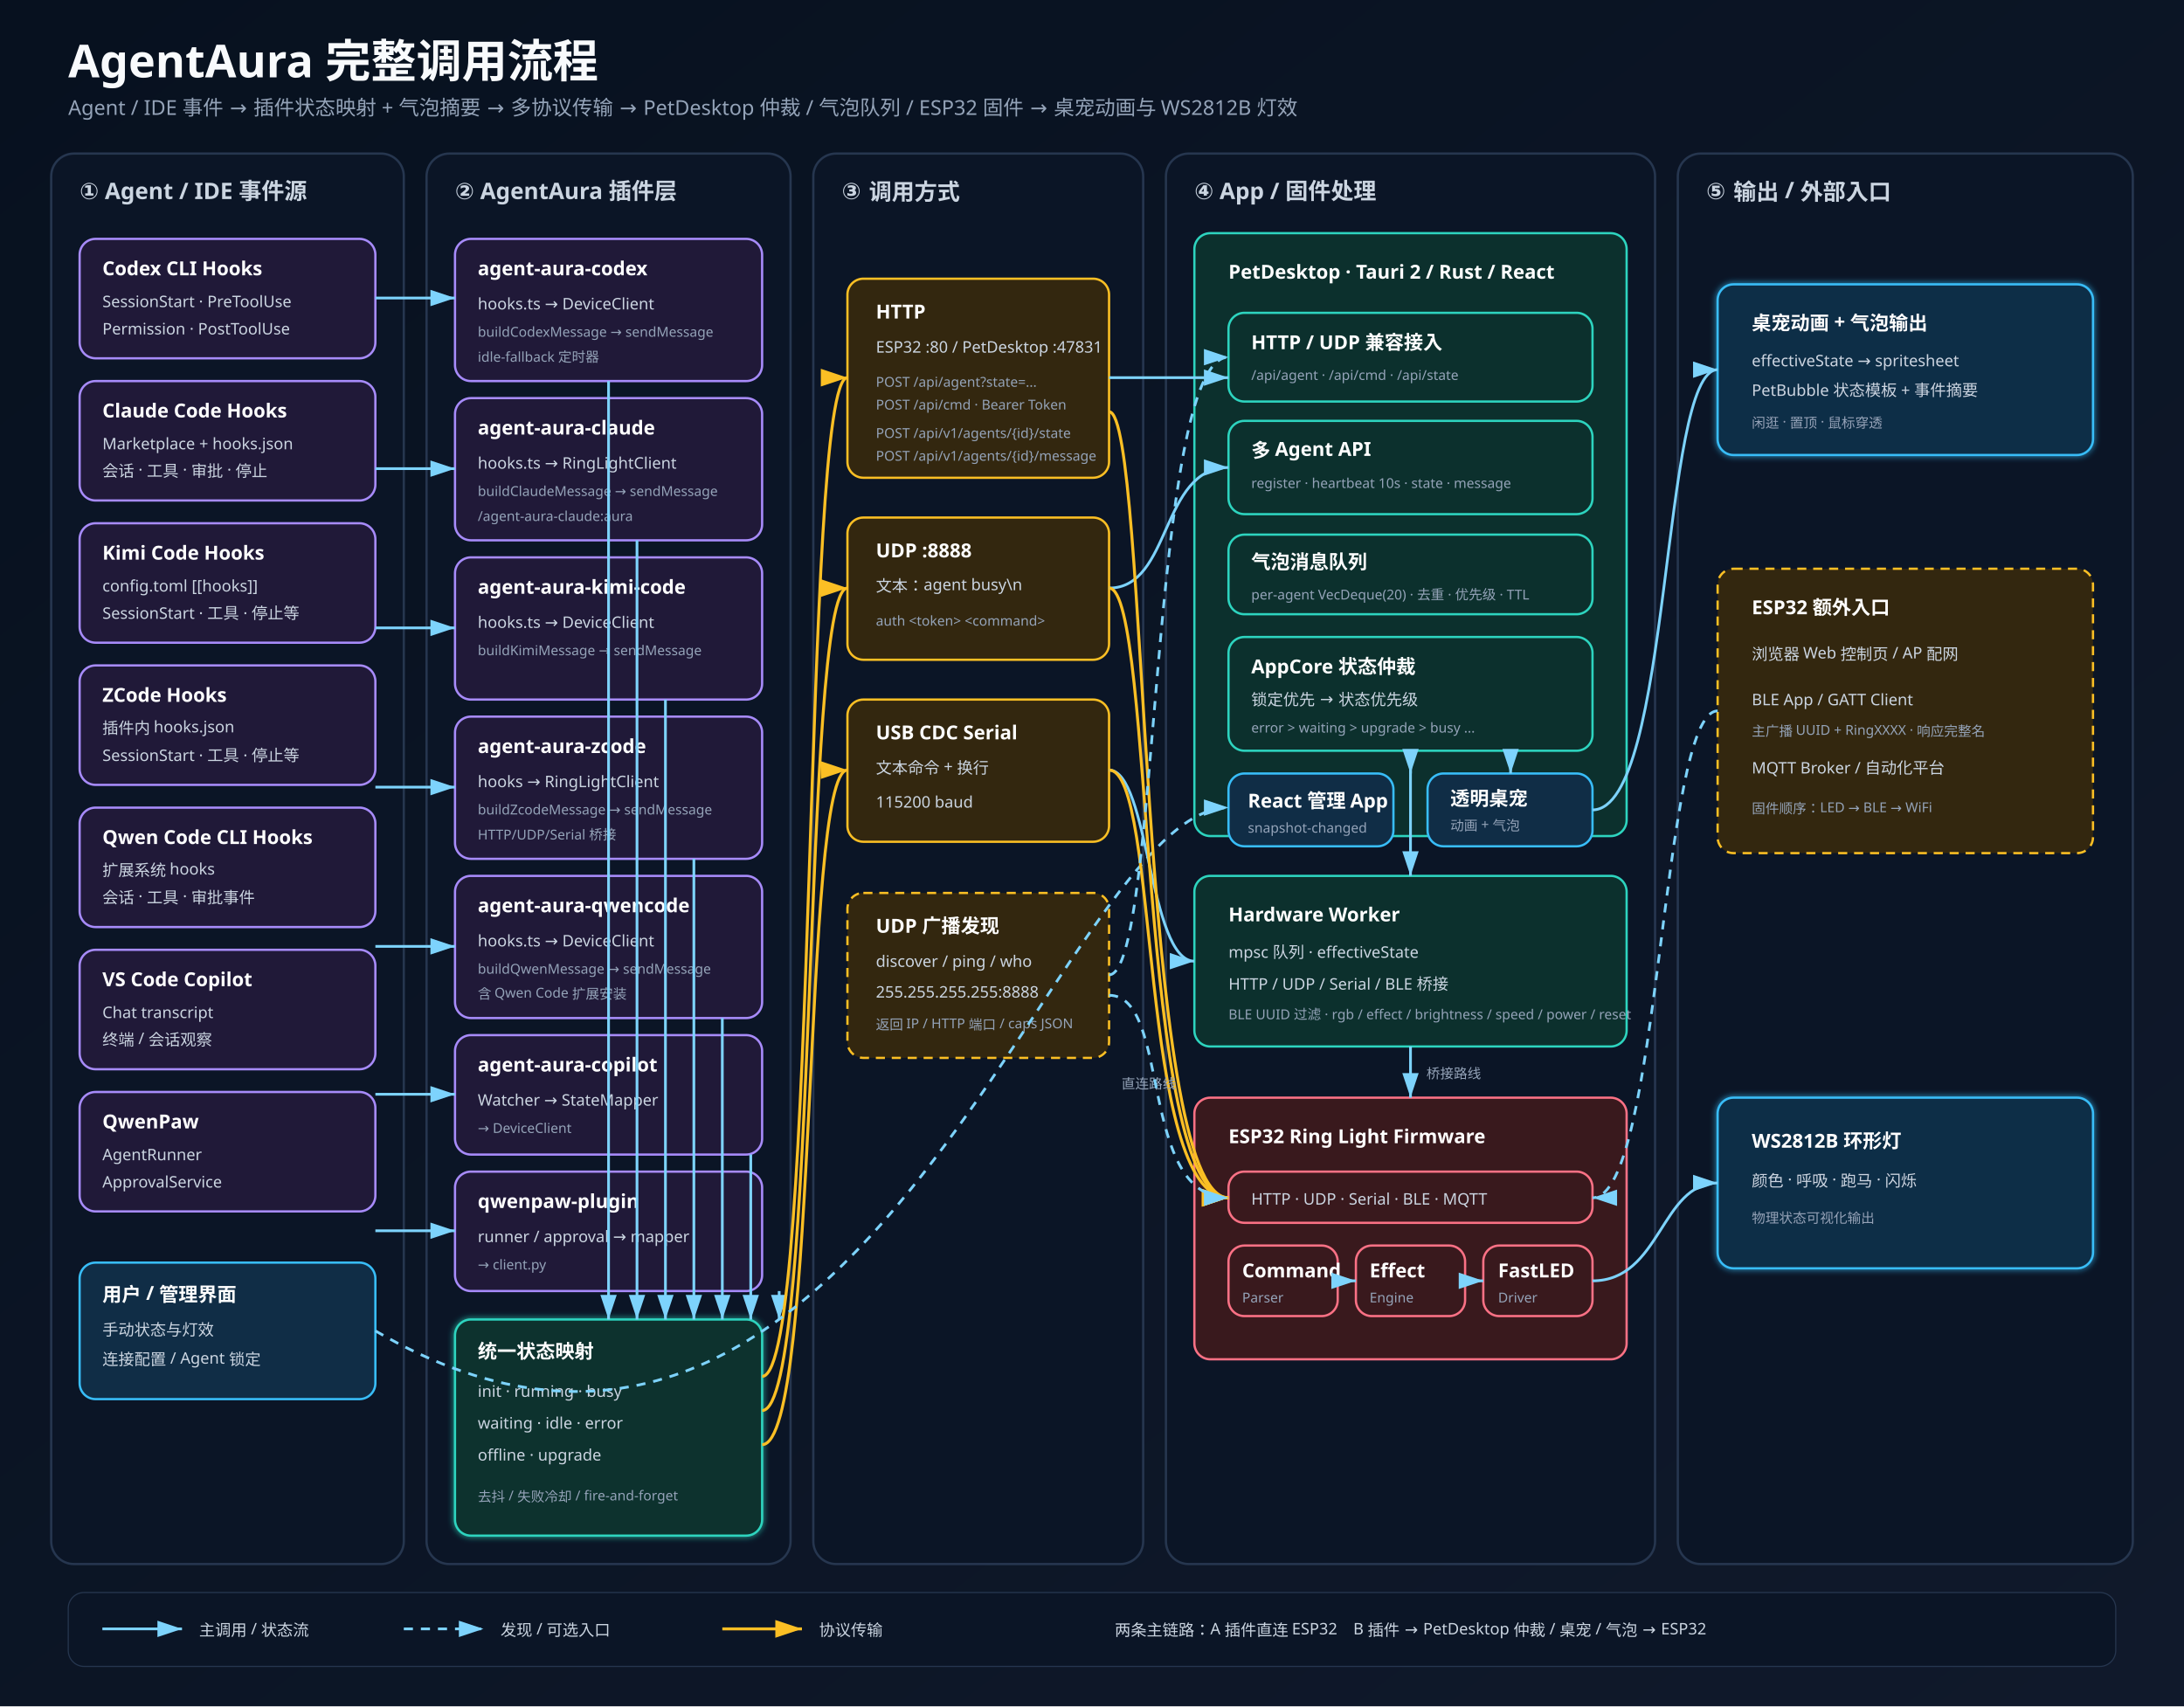
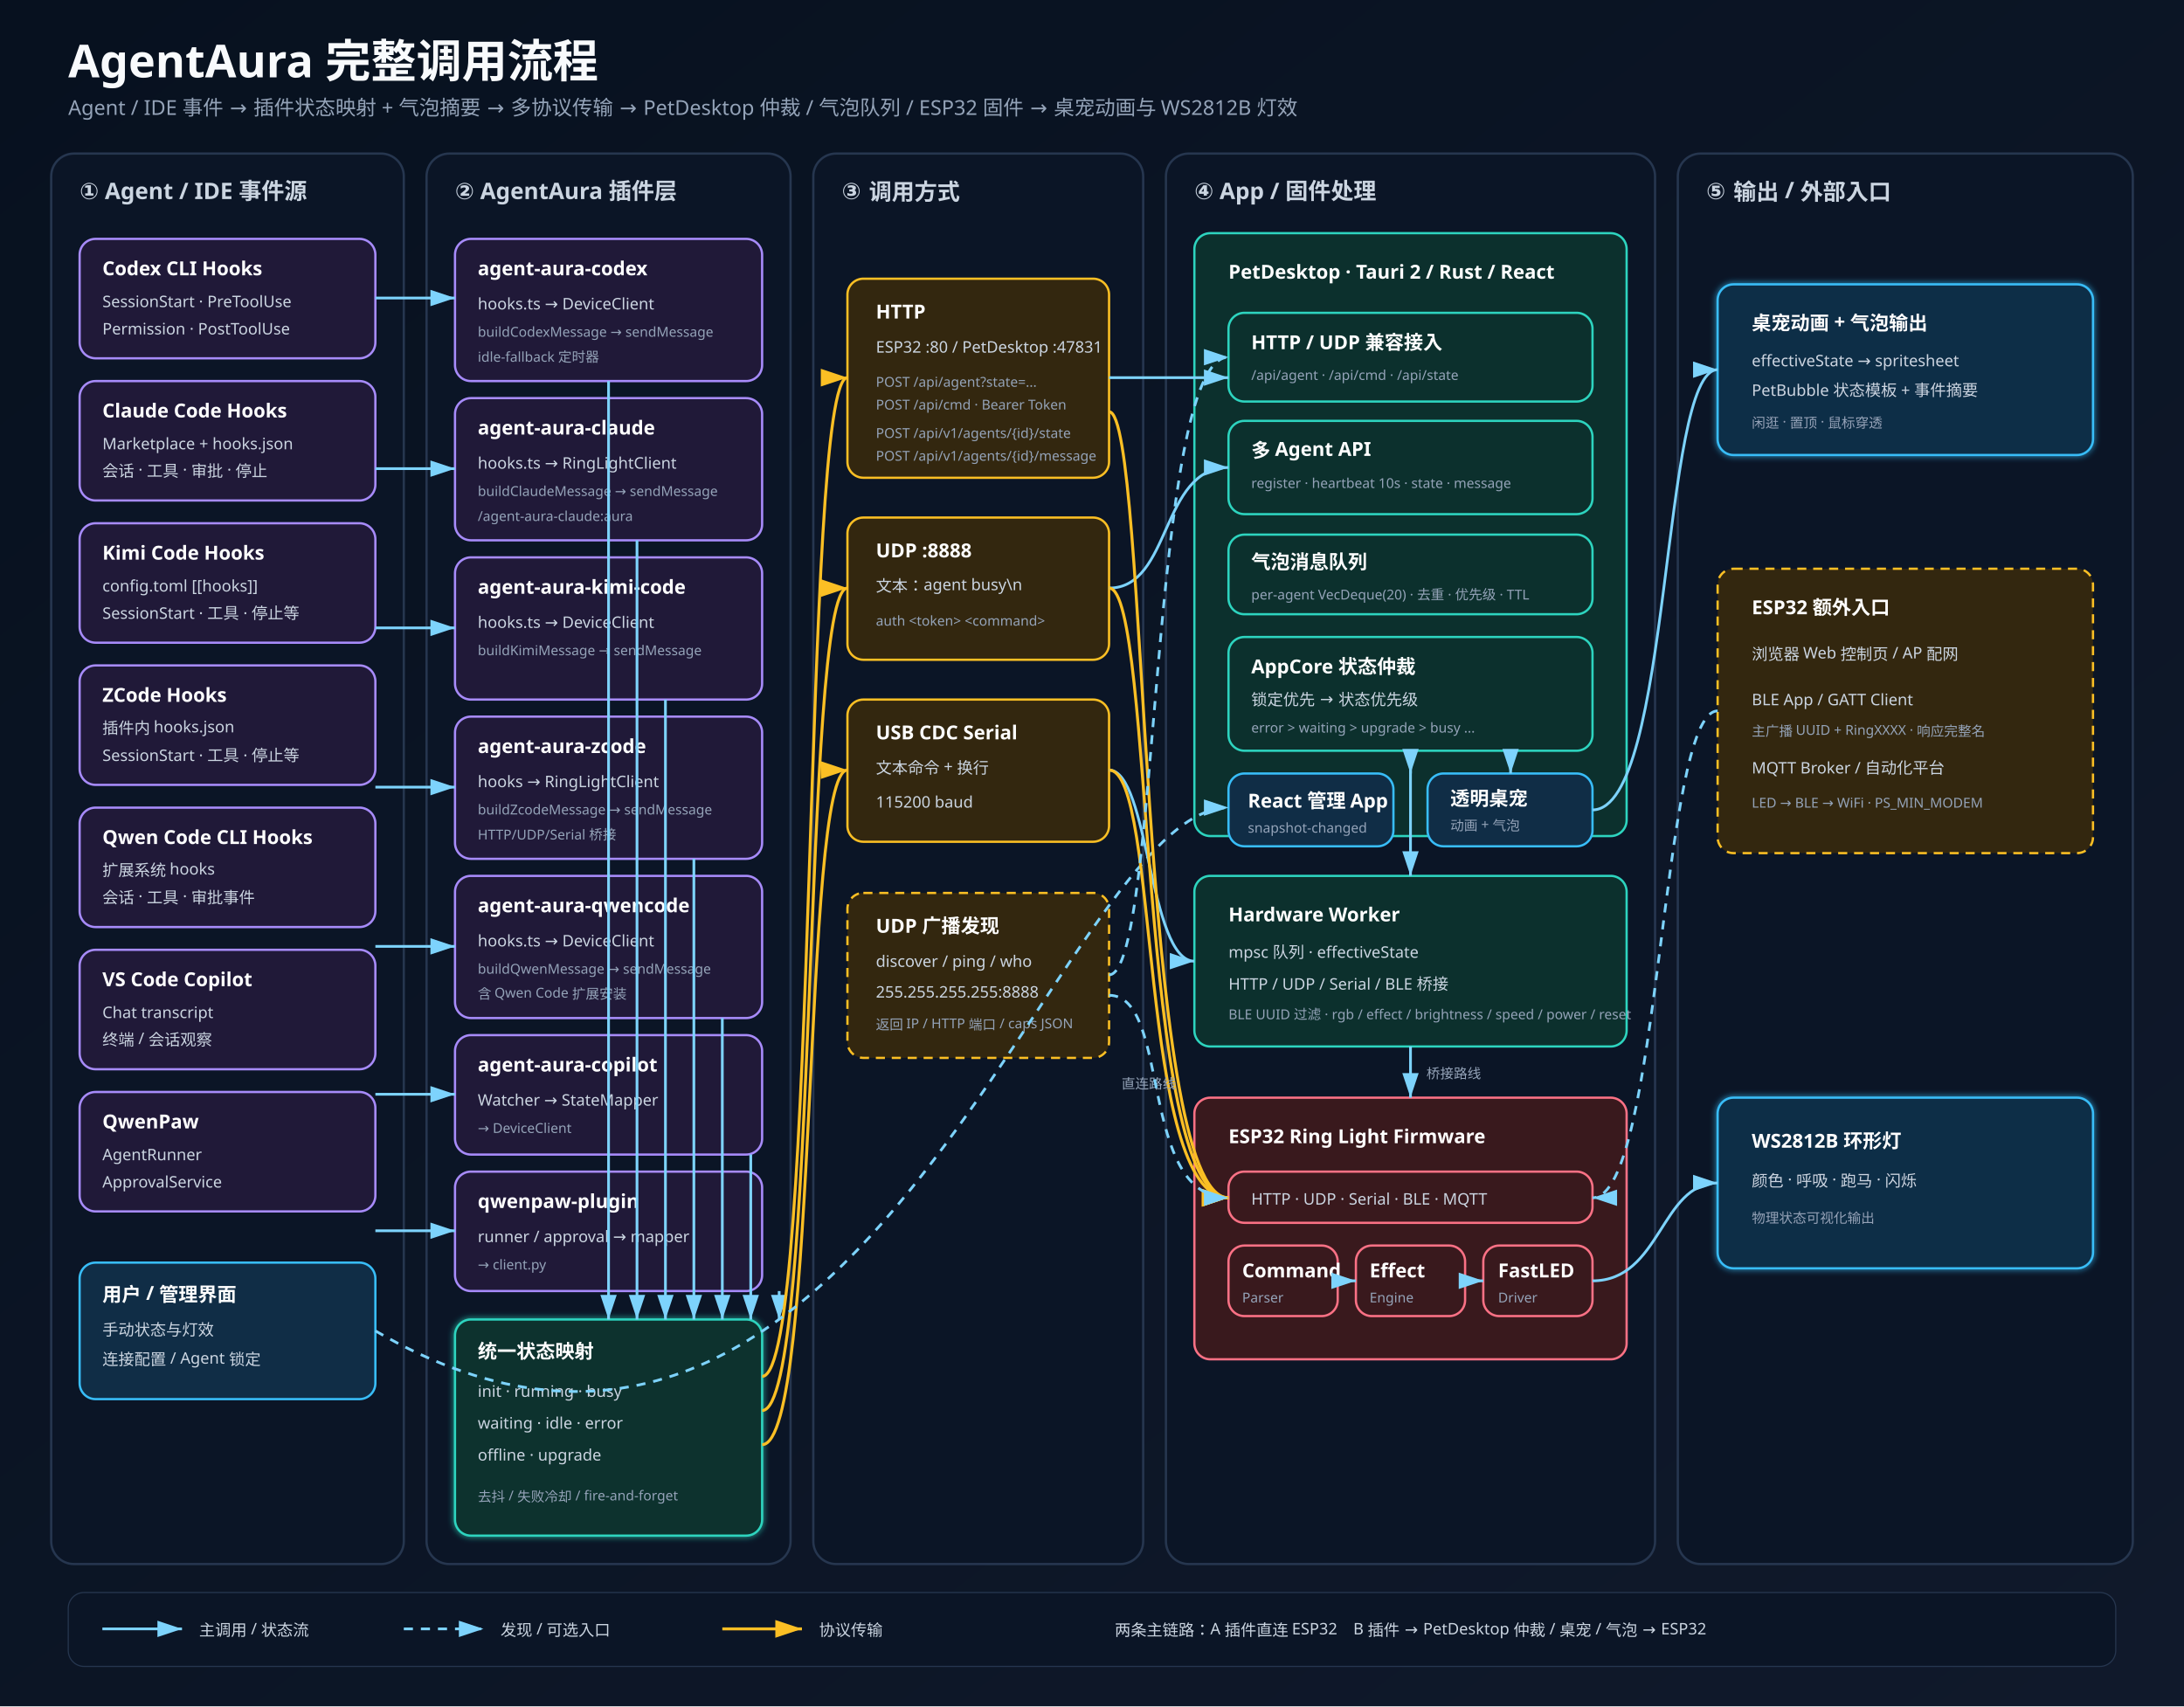
<svg xmlns="http://www.w3.org/2000/svg" width="1920" height="1500" viewBox="0 0 1920 1500">
  <defs>
    <linearGradient id="bg" x1="0" y1="0" x2="1" y2="1">
      <stop stop-color="#07111f" />
      <stop offset="1" stop-color="#10192b" />
    </linearGradient>
    <filter id="glow">
      <feGaussianBlur stdDeviation="3" result="b" />
      <feMerge>
        <feMergeNode in="b" />
        <feMergeNode in="SourceGraphic" />
      </feMerge>
    </filter>
    <marker id="arrow" markerWidth="10" markerHeight="10" refX="9" refY="3" orient="auto">
      <path d="M0,0 L0,6 L9,3 z" fill="#7dd3fc" />
    </marker>
    <marker id="arrowAmber" markerWidth="10" markerHeight="10" refX="9" refY="3" orient="auto">
      <path d="M0,0 L0,6 L9,3 z" fill="#fbbf24" />
    </marker>
    <style>
      .title{font:700 40px 'Microsoft YaHei',sans-serif;fill:#f8fafc}.sub{font:18px 'Microsoft YaHei',sans-serif;fill:#94a3b8}
      .lane{fill:#0b1526;stroke:#26364f;stroke-width:2}.laneTitle{font:700 20px 'Microsoft YaHei',sans-serif;fill:#cbd5e1}
      .box{rx:14;stroke-width:2}.agent{fill:#201938;stroke:#a78bfa}.proto{fill:#33270f;stroke:#fbbf24}.desk{fill:#0c302d;stroke:#2dd4bf}.hw{fill:#39191d;stroke:#fb7185}.out{fill:#102d46;stroke:#38bdf8}
      .h{font:700 17px 'Microsoft YaHei',sans-serif;fill:#fff}.t{font:14px 'Microsoft YaHei',sans-serif;fill:#cbd5e1}.tiny{font:12px 'Microsoft YaHei',sans-serif;fill:#94a3b8}
      .line{fill:none;stroke:#7dd3fc;stroke-width:2.4;marker-end:url(#arrow)}.amber{fill:none;stroke:#fbbf24;stroke-width:2.6;marker-end:url(#arrowAmber)}.dash{stroke-dasharray:8 7}
    </style>
  </defs>
  <rect width="1920" height="1500" fill="url(#bg)" />
  <text x="60" y="68" class="title">AgentAura 完整调用流程</text>
  <text x="60" y="101" class="sub">Agent / IDE 事件 → 插件状态映射 + 气泡摘要 → 多协议传输 → PetDesktop 仲裁 / 气泡队列 / ESP32 固件 → 桌宠动画与 WS2812B 灯效</text>
  <rect x="45" y="135" width="310" height="1240" rx="20" class="lane" />
  <text x="70" y="175" class="laneTitle">① Agent / IDE 事件源</text>
  <rect x="375" y="135" width="320" height="1240" rx="20" class="lane" />
  <text x="400" y="175" class="laneTitle">② AgentAura 插件层</text>
  <rect x="715" y="135" width="290" height="1240" rx="20" class="lane" />
  <text x="740" y="175" class="laneTitle">③ 调用方式</text>
  <rect x="1025" y="135" width="430" height="1240" rx="20" class="lane" />
  <text x="1050" y="175" class="laneTitle">④ App / 固件处理</text>
  <rect x="1475" y="135" width="400" height="1240" rx="20" class="lane" />
  <text x="1500" y="175" class="laneTitle">⑤ 输出 / 外部入口</text>
  <g>
    <rect x="70" y="210" width="260" height="105" class="box agent" />
    <text x="90" y="242" class="h">Codex CLI Hooks</text>
    <text x="90" y="270" class="t">SessionStart · PreToolUse</text>
    <text x="90" y="294" class="t">Permission · PostToolUse</text>
  </g>
  <g>
    <rect x="70" y="335" width="260" height="105" class="box agent" />
    <text x="90" y="367" class="h">Claude Code Hooks</text>
    <text x="90" y="395" class="t">Marketplace + hooks.json</text>
    <text x="90" y="419" class="t">会话 · 工具 · 审批 · 停止</text>
  </g>
  <g>
    <rect x="70" y="460" width="260" height="105" class="box agent" />
    <text x="90" y="492" class="h">Kimi Code Hooks</text>
    <text x="90" y="520" class="t">config.toml [[hooks]]</text>
    <text x="90" y="544" class="t">SessionStart · 工具 · 停止等</text>
  </g>
  <g>
    <rect x="70" y="585" width="260" height="105" class="box agent" />
    <text x="90" y="617" class="h">ZCode Hooks</text>
    <text x="90" y="645" class="t">插件内 hooks.json</text>
    <text x="90" y="669" class="t">SessionStart · 工具 · 停止等</text>
  </g>
  <g>
    <rect x="70" y="710" width="260" height="105" class="box agent" />
    <text x="90" y="742" class="h">Qwen Code CLI Hooks</text>
    <text x="90" y="770" class="t">扩展系统 hooks</text>
    <text x="90" y="794" class="t">会话 · 工具 · 审批事件</text>
  </g>
  <g>
    <rect x="70" y="835" width="260" height="105" class="box agent" />
    <text x="90" y="867" class="h">VS Code Copilot</text>
    <text x="90" y="895" class="t">Chat transcript</text>
    <text x="90" y="919" class="t">终端 / 会话观察</text>
  </g>
  <g>
    <rect x="70" y="960" width="260" height="105" class="box agent" />
    <text x="90" y="992" class="h">QwenPaw</text>
    <text x="90" y="1020" class="t">AgentRunner</text>
    <text x="90" y="1044" class="t">ApprovalService</text>
  </g>
  <g>
    <rect x="70" y="1110" width="260" height="120" class="box out" />
    <text x="90" y="1144" class="h">用户 / 管理界面</text>
    <text x="90" y="1174" class="t">手动状态与灯效</text>
    <text x="90" y="1200" class="t">连接配置 / Agent 锁定</text>
  </g>
  <g>
    <rect x="400" y="210" width="270" height="125" class="box agent" />
    <text x="420" y="242" class="h">agent-aura-codex</text>
    <text x="420" y="272" class="t">hooks.ts → DeviceClient</text>
    <text x="420" y="296" class="tiny">buildCodexMessage → sendMessage</text>
    <text x="420" y="318" class="tiny">idle-fallback 定时器</text>
  </g>
  <g>
    <rect x="400" y="350" width="270" height="125" class="box agent" />
    <text x="420" y="382" class="h">agent-aura-claude</text>
    <text x="420" y="412" class="t">hooks.ts → RingLightClient</text>
    <text x="420" y="436" class="tiny">buildClaudeMessage → sendMessage</text>
    <text x="420" y="458" class="tiny">/agent-aura-claude:aura</text>
  </g>
  <g>
    <rect x="400" y="490" width="270" height="125" class="box agent" />
    <text x="420" y="522" class="h">agent-aura-kimi-code</text>
    <text x="420" y="552" class="t">hooks.ts → DeviceClient</text>
    <text x="420" y="576" class="tiny">buildKimiMessage → sendMessage</text>
  </g>
  <g>
    <rect x="400" y="630" width="270" height="125" class="box agent" />
    <text x="420" y="662" class="h">agent-aura-zcode</text>
    <text x="420" y="692" class="t">hooks → RingLightClient</text>
    <text x="420" y="716" class="tiny">buildZcodeMessage → sendMessage</text>
    <text x="420" y="738" class="tiny">HTTP/UDP/Serial 桥接</text>
  </g>
  <g>
    <rect x="400" y="770" width="270" height="125" class="box agent" />
    <text x="420" y="802" class="h">agent-aura-qwencode</text>
    <text x="420" y="832" class="t">hooks.ts → DeviceClient</text>
    <text x="420" y="856" class="tiny">buildQwenMessage → sendMessage</text>
    <text x="420" y="878" class="tiny">含 Qwen Code 扩展安装</text>
  </g>
  <g>
    <rect x="400" y="910" width="270" height="105" class="box agent" />
    <text x="420" y="942" class="h">agent-aura-copilot</text>
    <text x="420" y="972" class="t">Watcher → StateMapper</text>
    <text x="420" y="996" class="tiny">→ DeviceClient</text>
  </g>
  <g>
    <rect x="400" y="1030" width="270" height="105" class="box agent" />
    <text x="420" y="1062" class="h">qwenpaw-plugin</text>
    <text x="420" y="1092" class="t">runner / approval → mapper</text>
    <text x="420" y="1116" class="tiny">→ client.py</text>
  </g>
  <g filter="url(#glow)">
    <rect x="400" y="1160" width="270" height="190" class="box desk" />
    <text x="420" y="1194" class="h">统一状态映射</text>
    <text x="420" y="1228" class="t">init · running · busy</text>
    <text x="420" y="1256" class="t">waiting · idle · error</text>
    <text x="420" y="1284" class="t">offline · upgrade</text>
    <text x="420" y="1320" class="tiny">去抖 / 失败冷却 / fire-and-forget</text>
  </g>
  <path d="M330 262 H400" class="line" />
  <path d="M330 412 H400" class="line" />
  <path d="M330 552 H400" class="line" />
  <path d="M330 692 H400" class="line" />
  <path d="M330 832 H400" class="line" />
  <path d="M330 962 H400" class="line" />
  <path d="M330 1082 H400" class="line" />
  <path d="M535 335 V1160" class="line" />
  <path d="M560 475 V1160" class="line" />
  <path d="M585 615 V1160" class="line" />
  <path d="M610 755 V1160" class="line" />
  <path d="M635 895 V1160" class="line" />
  <path d="M660 1015 V1160" class="line" />
  <path d="M685 1135 V1160" class="line" />
  <g>
    <rect x="745" y="245" width="230" height="175" class="box proto" />
    <text x="770" y="280" class="h">HTTP</text>
    <text x="770" y="310" class="t">ESP32 :80 / PetDesktop :47831</text>
    <text x="770" y="340" class="tiny">POST /api/agent?state=...</text>
    <text x="770" y="360" class="tiny">POST /api/cmd · Bearer Token</text>
    <text x="770" y="385" class="tiny">POST /api/v1/agents/{id}/state</text>
    <text x="770" y="405" class="tiny">POST /api/v1/agents/{id}/message</text>
  </g>
  <g>
    <rect x="745" y="455" width="230" height="125" class="box proto" />
    <text x="770" y="490" class="h">UDP :8888</text>
    <text x="770" y="520" class="t">文本：agent busy\n</text>
    <text x="770" y="550" class="tiny">auth &lt;token&gt; &lt;command&gt;</text>
  </g>
  <g>
    <rect x="745" y="615" width="230" height="125" class="box proto" />
    <text x="770" y="650" class="h">USB CDC Serial</text>
    <text x="770" y="680" class="t">文本命令 + 换行</text>
    <text x="770" y="710" class="t">115200 baud</text>
  </g>
  <g>
    <rect x="745" y="785" width="230" height="145" class="box proto" stroke-dasharray="8 6" />
    <text x="770" y="820" class="h">UDP 广播发现</text>
    <text x="770" y="850" class="t">discover / ping / who</text>
    <text x="770" y="877" class="t">255.255.255.255:8888</text>
    <text x="770" y="905" class="tiny">返回 IP / HTTP 端口 / caps JSON</text>
  </g>
  <path d="M670 1210 C720 1210 705 332 745 332" class="amber" />
  <path d="M670 1240 C720 1240 705 517 745 517" class="amber" />
  <path d="M670 1270 C720 1270 705 677 745 677" class="amber" />
  <g>
    <rect x="1050" y="205" width="380" height="530" class="box desk" />
    <text x="1080" y="245" class="h">PetDesktop · Tauri 2 / Rust / React</text>
    <rect x="1080" y="275" width="320" height="78" class="box desk" />
    <text x="1100" y="307" class="h">HTTP / UDP 兼容接入</text>
    <text x="1100" y="334" class="tiny">/api/agent · /api/cmd · /api/state</text>
    <rect x="1080" y="370" width="320" height="82" class="box desk" />
    <text x="1100" y="402" class="h">多 Agent API</text>
    <text x="1100" y="429" class="tiny">register · heartbeat 10s · state · message</text>
    <rect x="1080" y="470" width="320" height="70" class="box desk" />
    <text x="1100" y="500" class="h">气泡消息队列</text>
    <text x="1100" y="527" class="tiny">per-agent VecDeque(20) · 去重 · 优先级 · TTL</text>
    <rect x="1080" y="560" width="320" height="100" class="box desk" />
    <text x="1100" y="592" class="h">AppCore 状态仲裁</text>
    <text x="1100" y="620" class="t">锁定优先 → 状态优先级</text>
    <text x="1100" y="644" class="tiny">error &gt; waiting &gt; upgrade &gt; busy ...</text>
    <rect x="1080" y="680" width="145" height="64" class="box out" />
    <text x="1097" y="710" class="h">React 管理 App</text>
    <text x="1097" y="732" class="tiny">snapshot-changed</text>
    <rect x="1255" y="680" width="145" height="64" class="box out" />
    <text x="1275" y="708" class="h">透明桌宠</text>
    <text x="1275" y="730" class="tiny">动画 + 气泡</text>
  </g>
  <g>
    <rect x="1050" y="770" width="380" height="150" class="box desk" />
    <text x="1080" y="810" class="h">Hardware Worker</text>
    <text x="1080" y="842" class="t">mpsc 队列 · effectiveState</text>
    <text x="1080" y="870" class="t">HTTP / UDP / Serial / BLE 桥接</text>
    <text x="1080" y="896" class="tiny">BLE UUID 过滤 · rgb / effect / brightness / speed / power / reset</text>
  </g>
  <path d="M975 332 H1080" class="line" />
  <path d="M975 517 C1030 517 1020 411 1080 411" class="line" />
  <path d="M975 677 C1010 677 1010 845 1050 845" class="line" />
  <path d="M1240 660 V680" class="line" />
  <path d="M1328 660 C1328 670 1328 670 1328 680" class="line" />
  <path d="M1240 660 V770" class="line" />
  <path d="M330 1170 C760 1420 930 710 1080 710" class="line dash" />
  <g>
    <rect x="1050" y="965" width="380" height="230" class="box hw" />
    <text x="1080" y="1005" class="h">ESP32 Ring Light Firmware</text>
    <rect x="1080" y="1030" width="320" height="45" class="box hw" />
    <text x="1100" y="1059" class="t">HTTP · UDP · Serial · BLE · MQTT</text>
    <rect x="1080" y="1095" width="96" height="62" class="box hw" />
    <text x="1092" y="1123" class="h">Command</text>
    <text x="1092" y="1145" class="tiny">Parser</text>
    <rect x="1192" y="1095" width="96" height="62" class="box hw" />
    <text x="1204" y="1123" class="h">Effect</text>
    <text x="1204" y="1145" class="tiny">Engine</text>
    <rect x="1304" y="1095" width="96" height="62" class="box hw" />
    <text x="1317" y="1123" class="h">FastLED</text>
    <text x="1317" y="1145" class="tiny">Driver</text>
  </g>
  <path d="M975 362 C1010 362 1000 1053 1080 1053" class="amber" />
  <path d="M975 517 C1015 517 1000 1053 1080 1053" class="amber" />
  <path d="M975 677 C1020 677 1000 1053 1080 1053" class="amber" />
  <text x="986" y="957" class="tiny">直连路线</text>
  <path d="M1240 920 V965" class="line" />
  <text x="1254" y="948" class="tiny">桥接路线</text>
  <path d="M1176 1126 H1192" class="line" />
  <path d="M1288 1126 H1304" class="line" />
  <g filter="url(#glow)">
    <rect x="1510" y="250" width="330" height="150" class="box out" />
    <text x="1540" y="290" class="h">桌宠动画 + 气泡输出</text>
    <text x="1540" y="322" class="t">effectiveState → spritesheet</text>
    <text x="1540" y="348" class="t">PetBubble 状态模板 + 事件摘要</text>
    <text x="1540" y="376" class="tiny">闲逛 · 置顶 · 鼠标穿透</text>
  </g>
  <g filter="url(#glow)">
    <rect x="1510" y="965" width="330" height="150" class="box out" />
    <text x="1540" y="1009" class="h">WS2812B 环形灯</text>
    <text x="1540" y="1043" class="t">颜色 · 呼吸 · 跑马 · 闪烁</text>
    <text x="1540" y="1075" class="tiny">物理状态可视化输出</text>
  </g>
  <g>
    <rect x="1510" y="500" width="330" height="250" class="box proto" stroke-dasharray="8 6" />
    <text x="1540" y="540" class="h">ESP32 额外入口</text>
    <text x="1540" y="580" class="t">浏览器 Web 控制页 / AP 配网</text>
    <text x="1540" y="620" class="t">BLE App / GATT Client</text>
    <text x="1540" y="647" class="tiny">主广播 UUID + RingXXXX · 响应完整名</text>
    <text x="1540" y="680" class="t">MQTT Broker / 自动化平台</text>
-     <text x="1540" y="715" class="tiny">固件顺序：LED → BLE → WiFi</text>
+     <text x="1540" y="710" class="tiny">LED → BLE → WiFi · PS_MIN_MODEM</text>
  </g>
  <path d="M1400 712 C1470 712 1460 325 1510 325" class="line" />
  <path d="M1400 1126 C1460 1126 1460 1040 1510 1040" class="line" />
  <path d="M1510 625 C1460 625 1460 1053 1400 1053" class="line dash" />
  <path d="M975 857 C1020 857 1010 314 1080 314" class="line dash" />
  <path d="M975 875 C1030 875 1000 1053 1080 1053" class="line dash" />
  <rect x="60" y="1400" width="1800" height="65" rx="14" fill="#0b1526" stroke="#26364f" />
  <path d="M90 1432 H160" class="line" />
  <text x="175" y="1438" class="t">主调用 / 状态流</text>
  <path d="M355 1432 H425" class="line dash" />
  <text x="440" y="1438" class="t">发现 / 可选入口</text>
  <path d="M635 1432 H705" class="amber" />
  <text x="720" y="1438" class="t">协议传输</text>
  <text x="980" y="1438" class="t">两条主链路：A 插件直连 ESP32　B 插件 → PetDesktop 仲裁 / 桌宠 / 气泡 → ESP32</text>
</svg>
